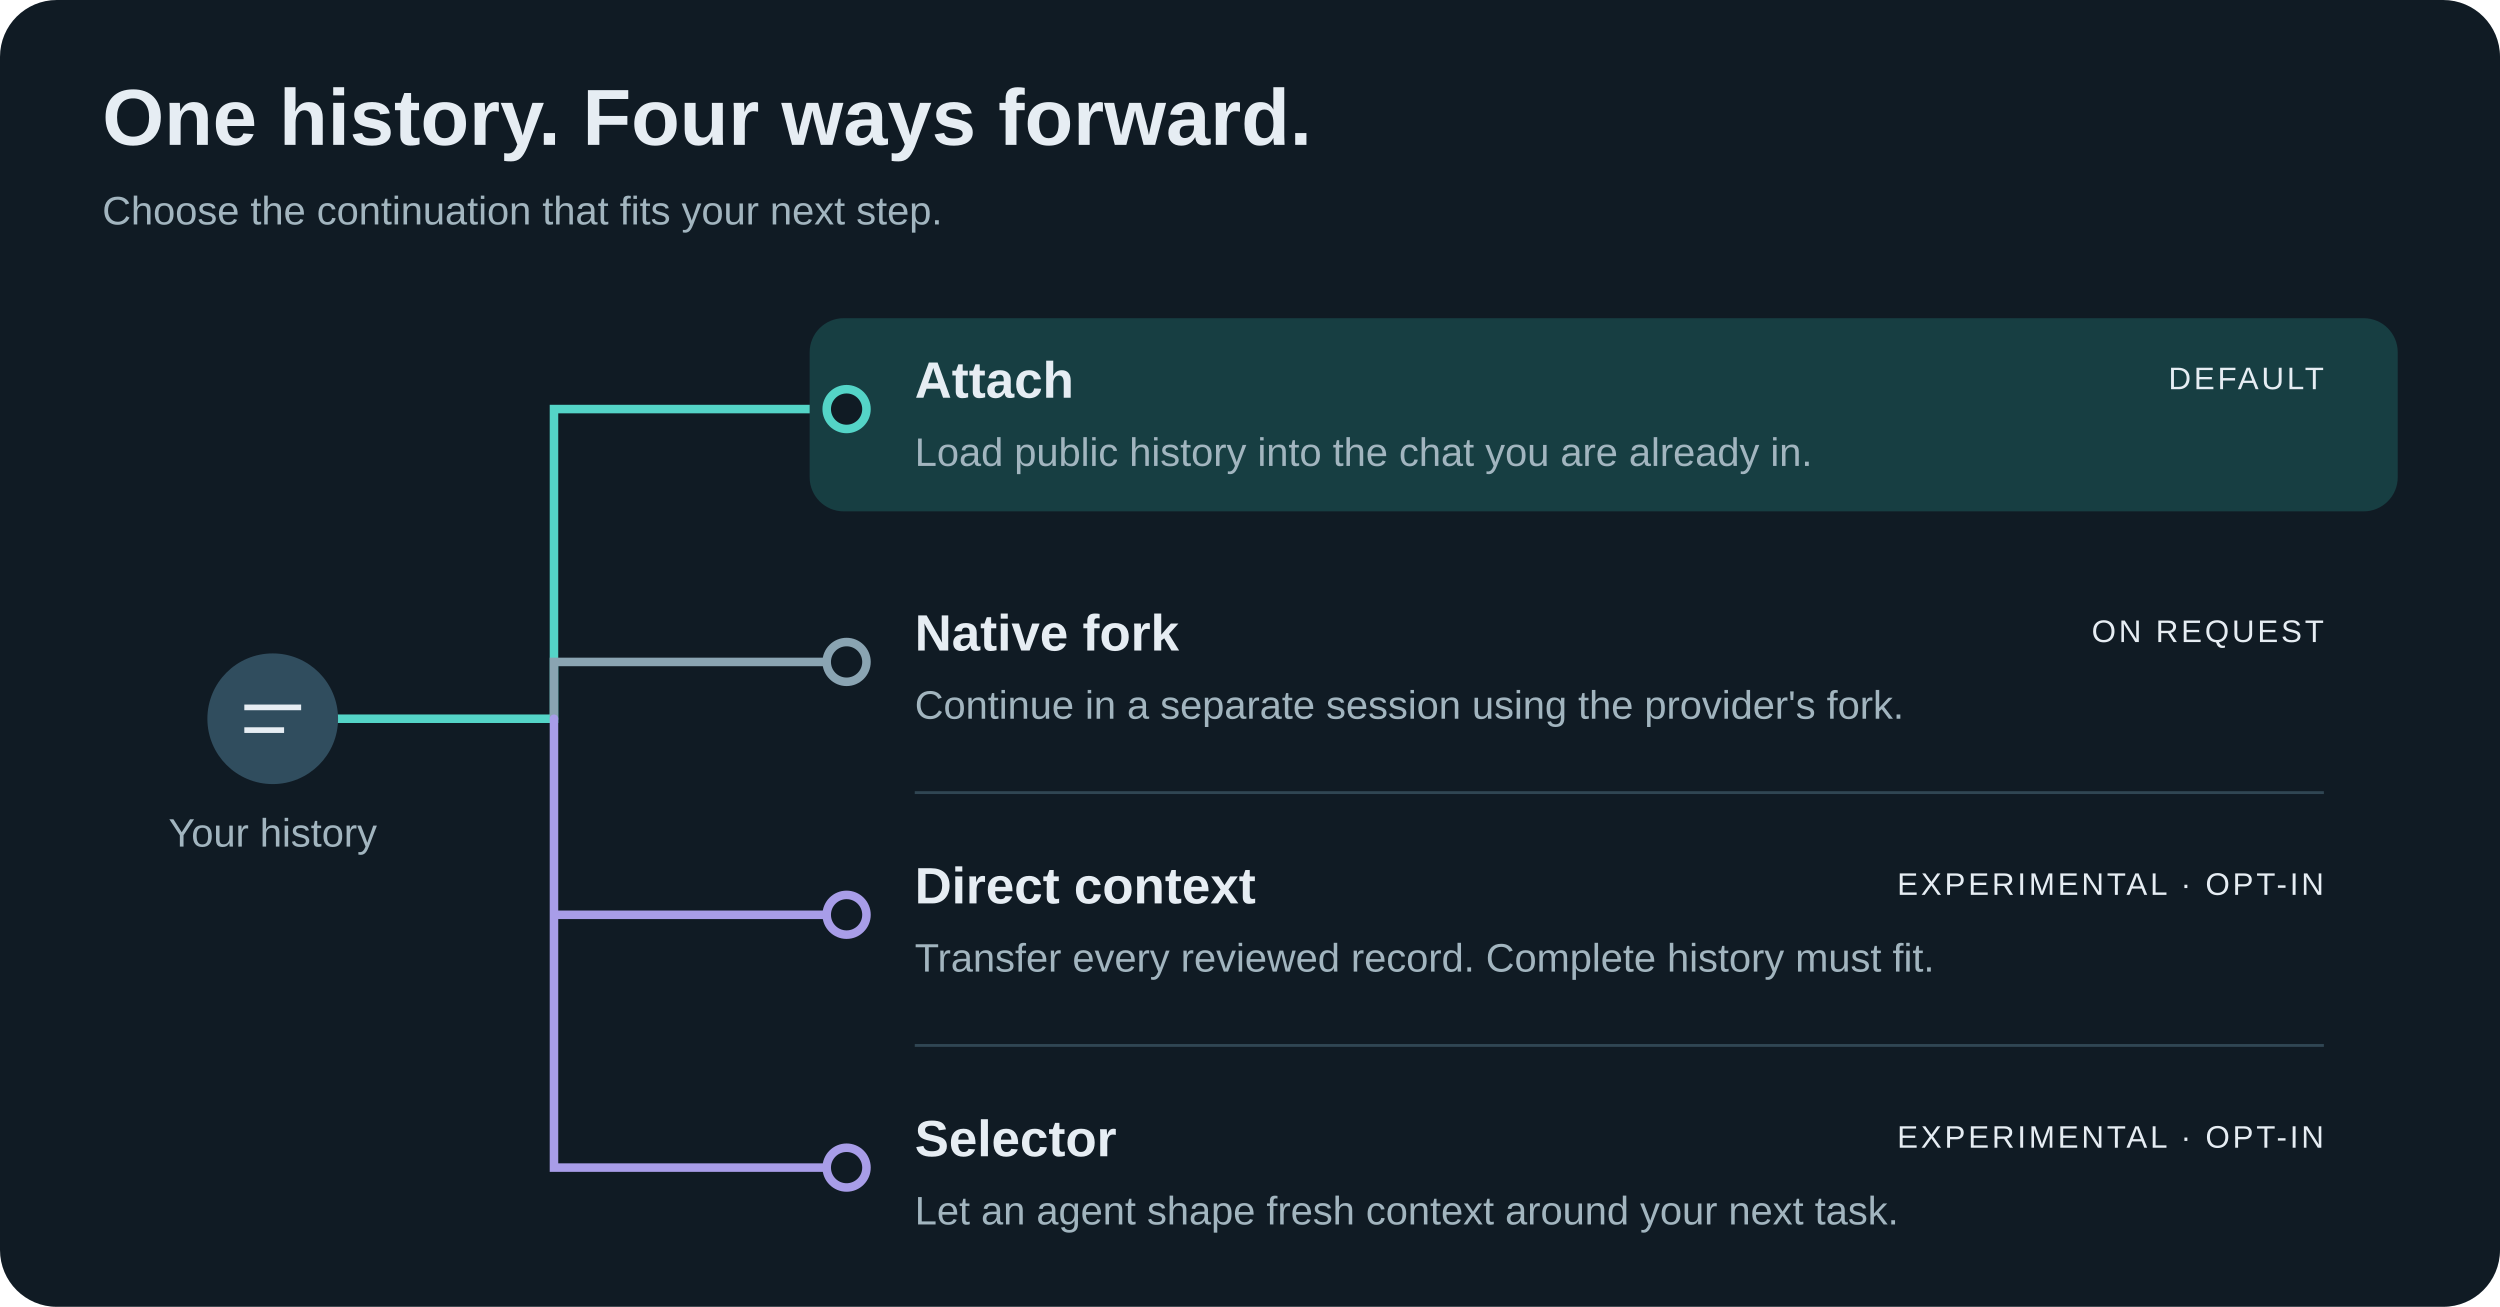
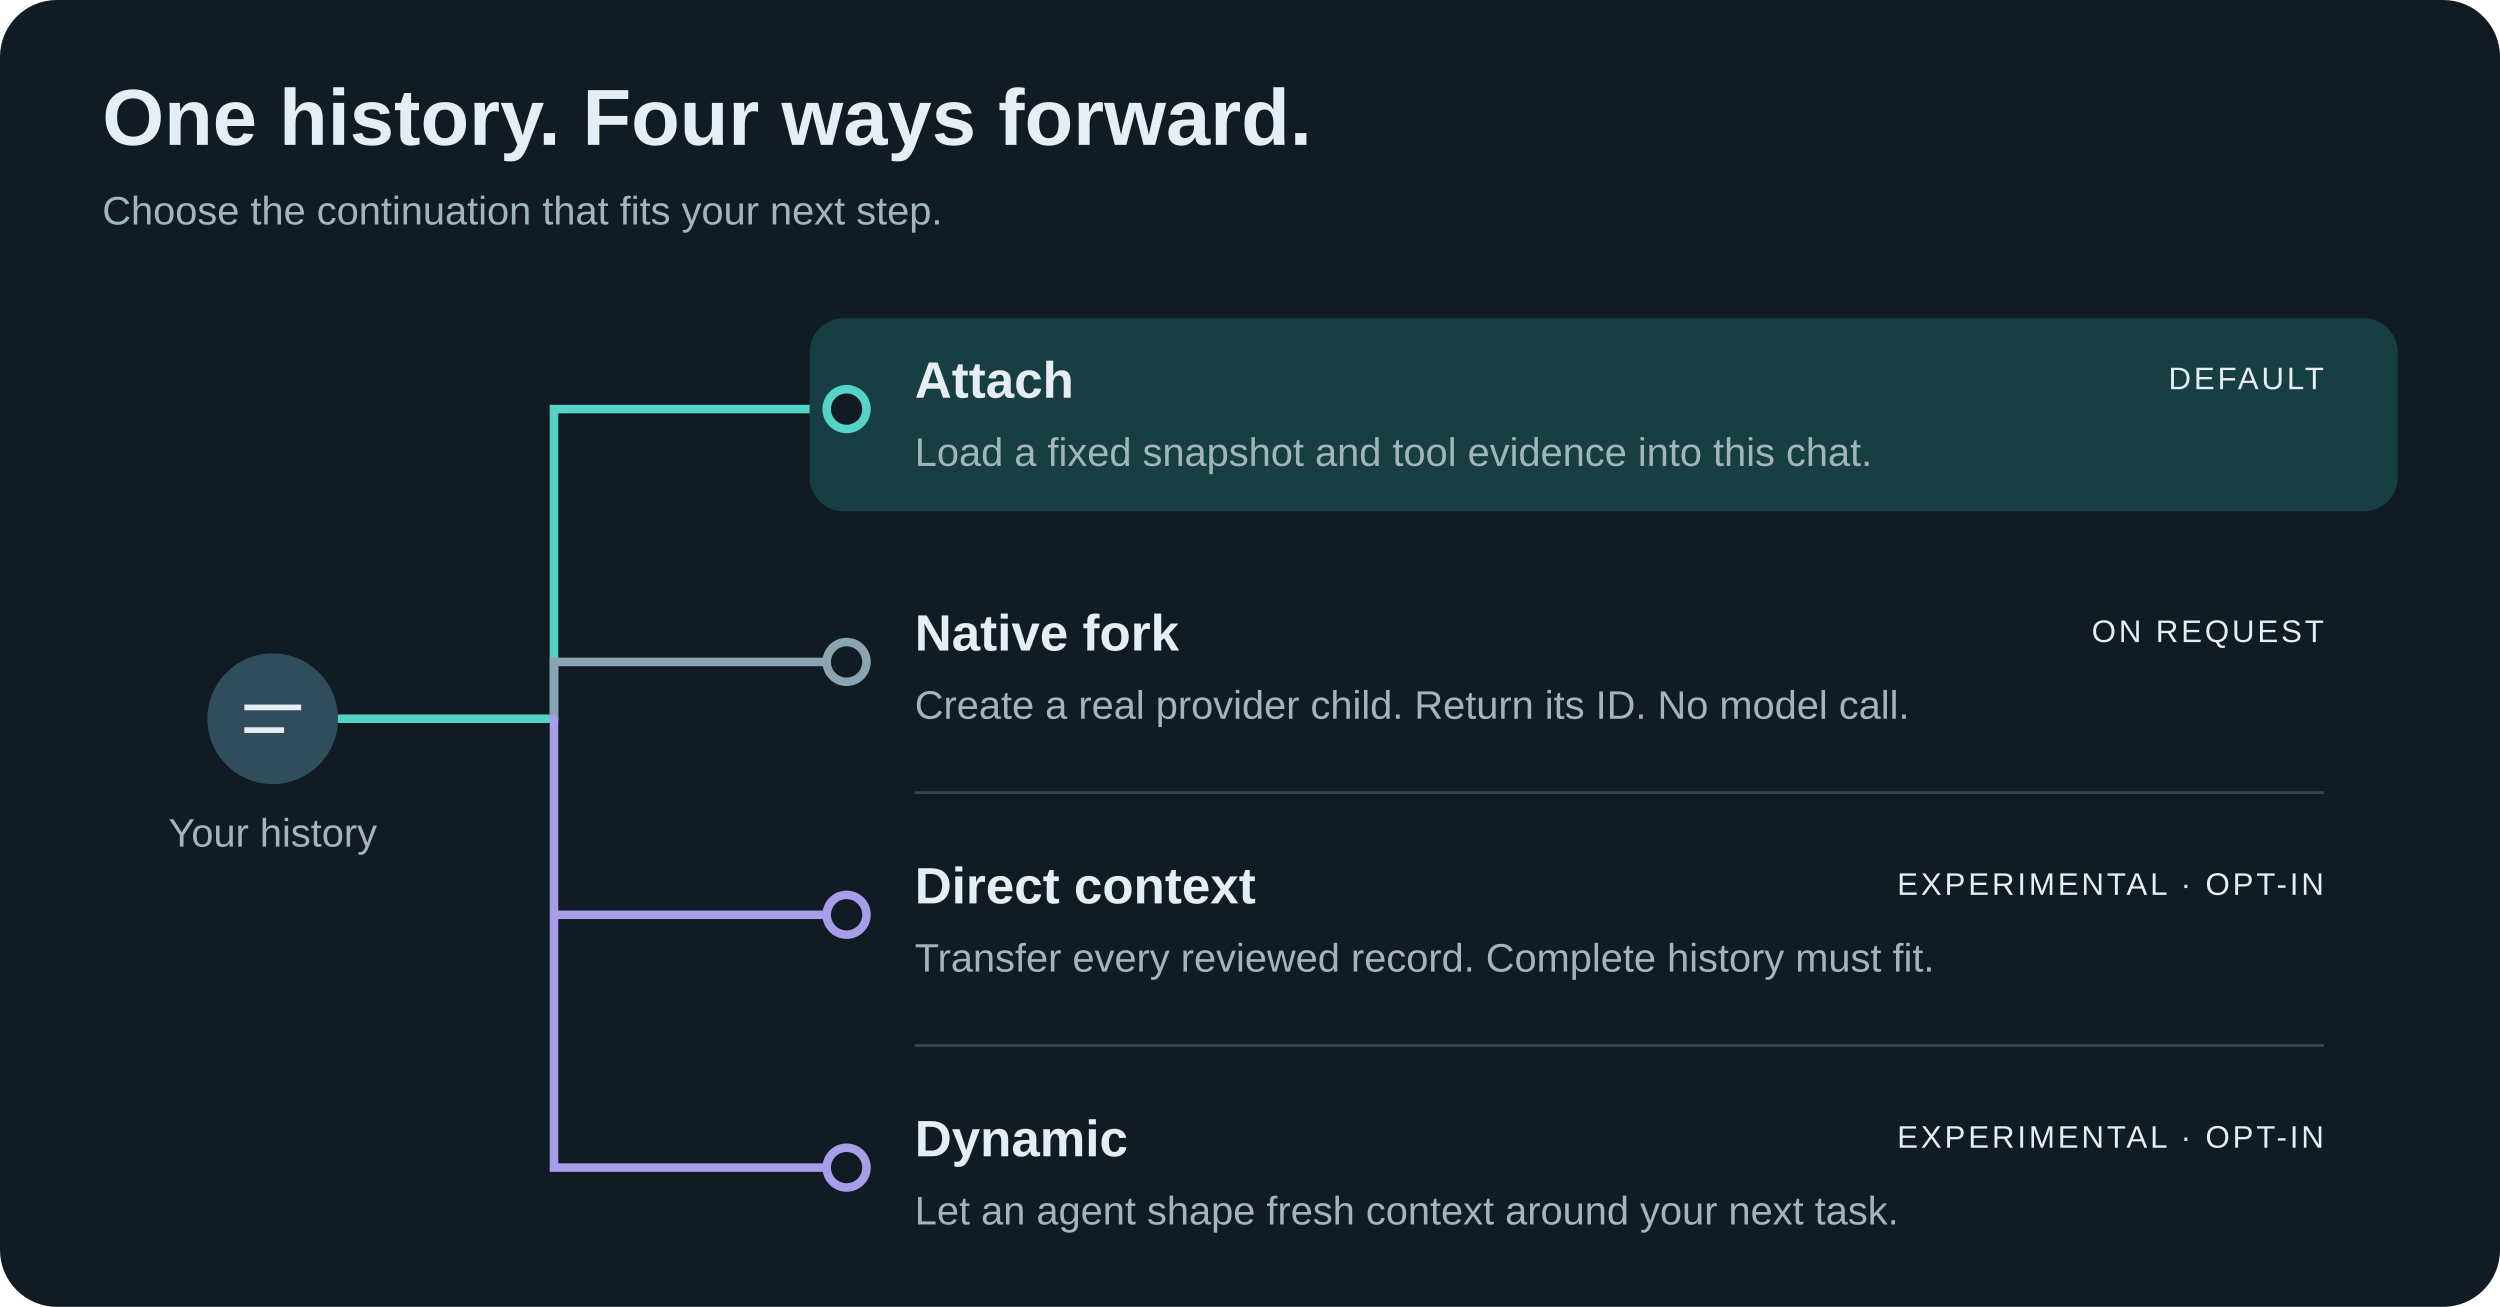
<svg xmlns="http://www.w3.org/2000/svg" width="880" height="460" viewBox="0 0 880 460" role="img" aria-labelledby="title desc">
  <style>
    text{font-family:Arial,Helvetica,sans-serif;fill:#e6edf3}.title{font-size:28px;font-weight:700}.name{font-size:18px;font-weight:700}.body{font-size:14px;fill:#a2b5bf}.tag{font-size:11px;letter-spacing:1px}.line{fill:none;stroke-width:3;stroke-linecap:round}
  </style>
  <rect width="880" height="460" rx="20" fill="#101b24" />
  <text class="title" x="36" y="51">One history. Four ways forward.</text>
  <text class="body" x="36" y="79">Choose the continuation that fits your next step.</text>
  <path class="line" stroke="#54d4c7" d="M96 253H195V144H298" />
  <path class="line" stroke="#8aa4b2" d="M195 253V233H298" />
  <path class="line" stroke="#a89de8" d="M195 253V322H298M195 322V411H298" />
  <circle cx="96" cy="253" r="23" fill="#304d5e" />
  <path d="M86 249h20m-20 8h14" stroke="#e6edf3" stroke-width="2" />
  <text class="body" x="96" y="298" text-anchor="middle">Your history</text>
  <rect x="285" y="112" width="559" height="68" rx="12" fill="#173e42" />
  <g stroke-width="3" fill="#101b24">
    <circle cx="298" cy="144" r="7" stroke="#54d4c7" />
    <circle cx="298" cy="233" r="7" stroke="#8aa4b2" />
    <circle cx="298" cy="322" r="7" stroke="#a89de8" />
    <circle cx="298" cy="411" r="7" stroke="#a89de8" />
  </g>
  <text class="name" x="322" y="140">Attach</text>
  <text class="tag" x="818" y="137" text-anchor="end">DEFAULT</text>
-   <text class="body" x="322" y="164">Load public history into the chat you are already in.</text>
+   <text class="body" x="322" y="164">Load a fixed snapshot and tool evidence into this chat.</text>
  <text class="name" x="322" y="229">Native fork</text>
  <text class="tag" x="818" y="226" text-anchor="end">ON REQUEST</text>
-   <text class="body" x="322" y="253">Continue in a separate session using the provider's fork.</text>
+   <text class="body" x="322" y="253">Create a real provider child. Return its ID. No model call.</text>
  <path d="M322 279H818M322 368H818" stroke="#304653" />
  <text class="name" x="322" y="318">Direct context</text>
  <text class="tag" x="818" y="315" text-anchor="end">EXPERIMENTAL · OPT-IN</text>
  <text class="body" x="322" y="342">Transfer every reviewed record. Complete history must fit.</text>
-   <text class="name" x="322" y="407">Selector</text>
+   <text class="name" x="322" y="407">Dynamic</text>
  <text class="tag" x="818" y="404" text-anchor="end">EXPERIMENTAL · OPT-IN</text>
  <text class="body" x="322" y="431">Let an agent shape fresh context around your next task.</text>
</svg>
